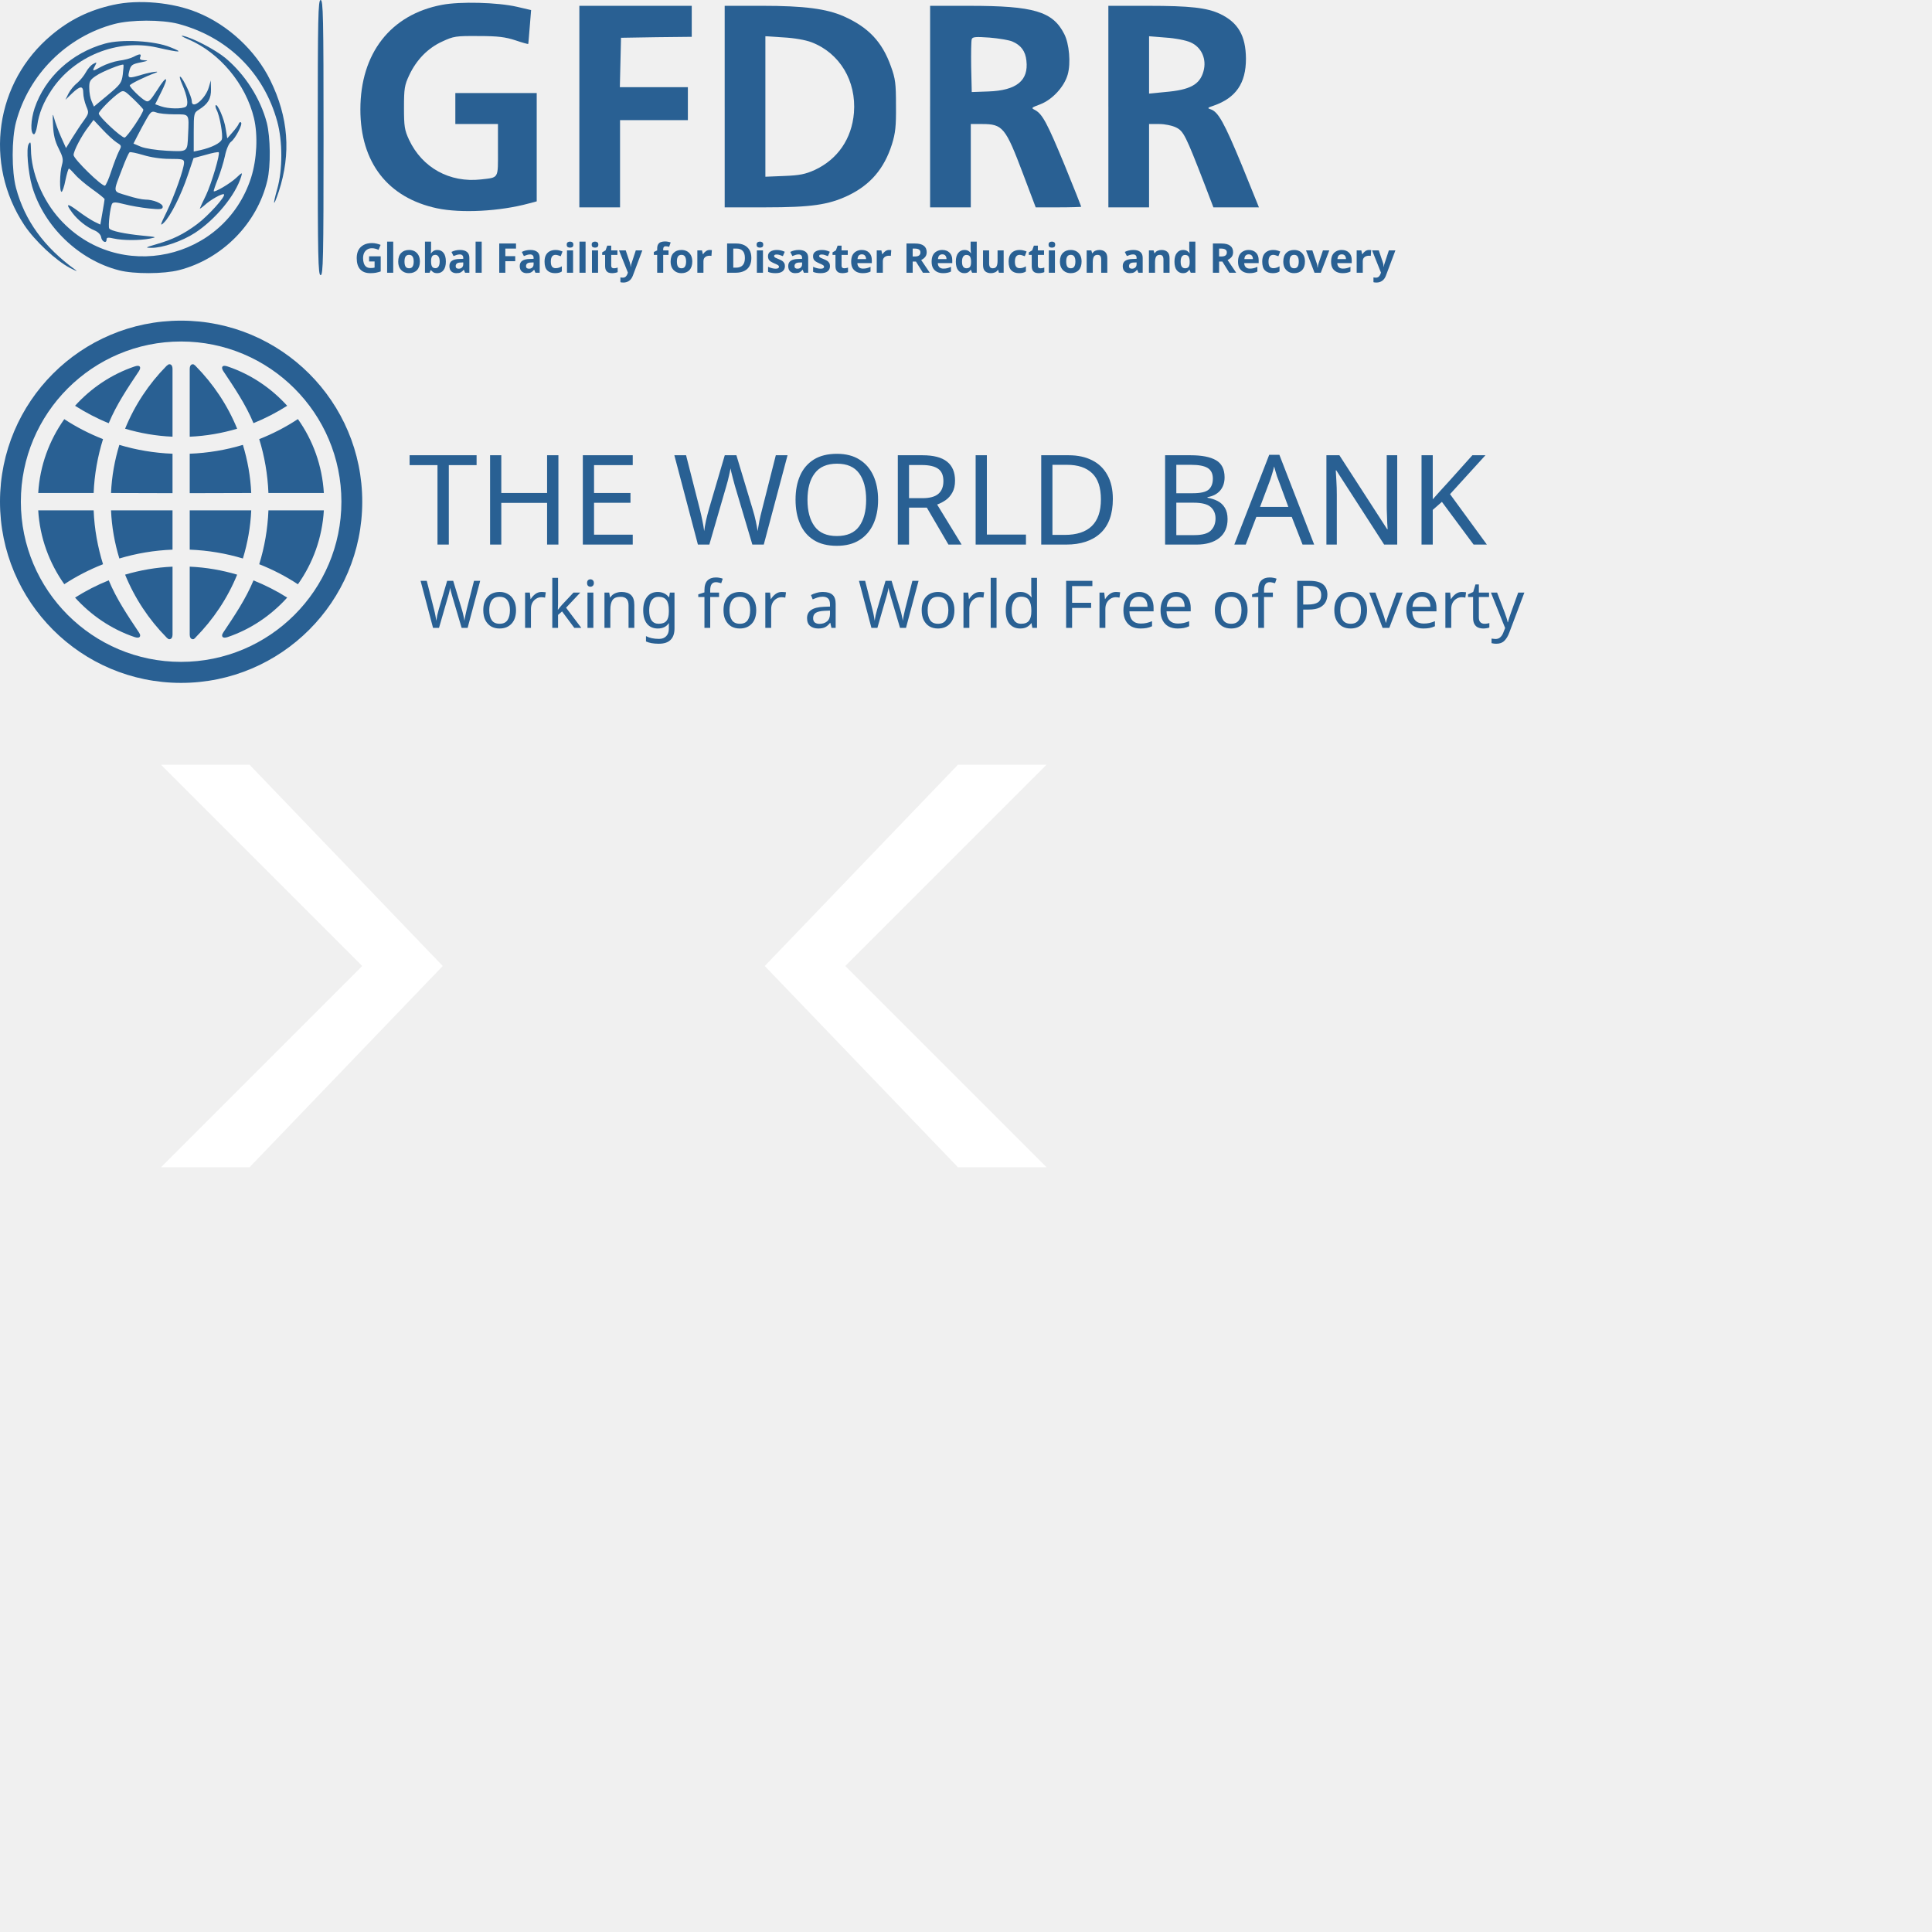
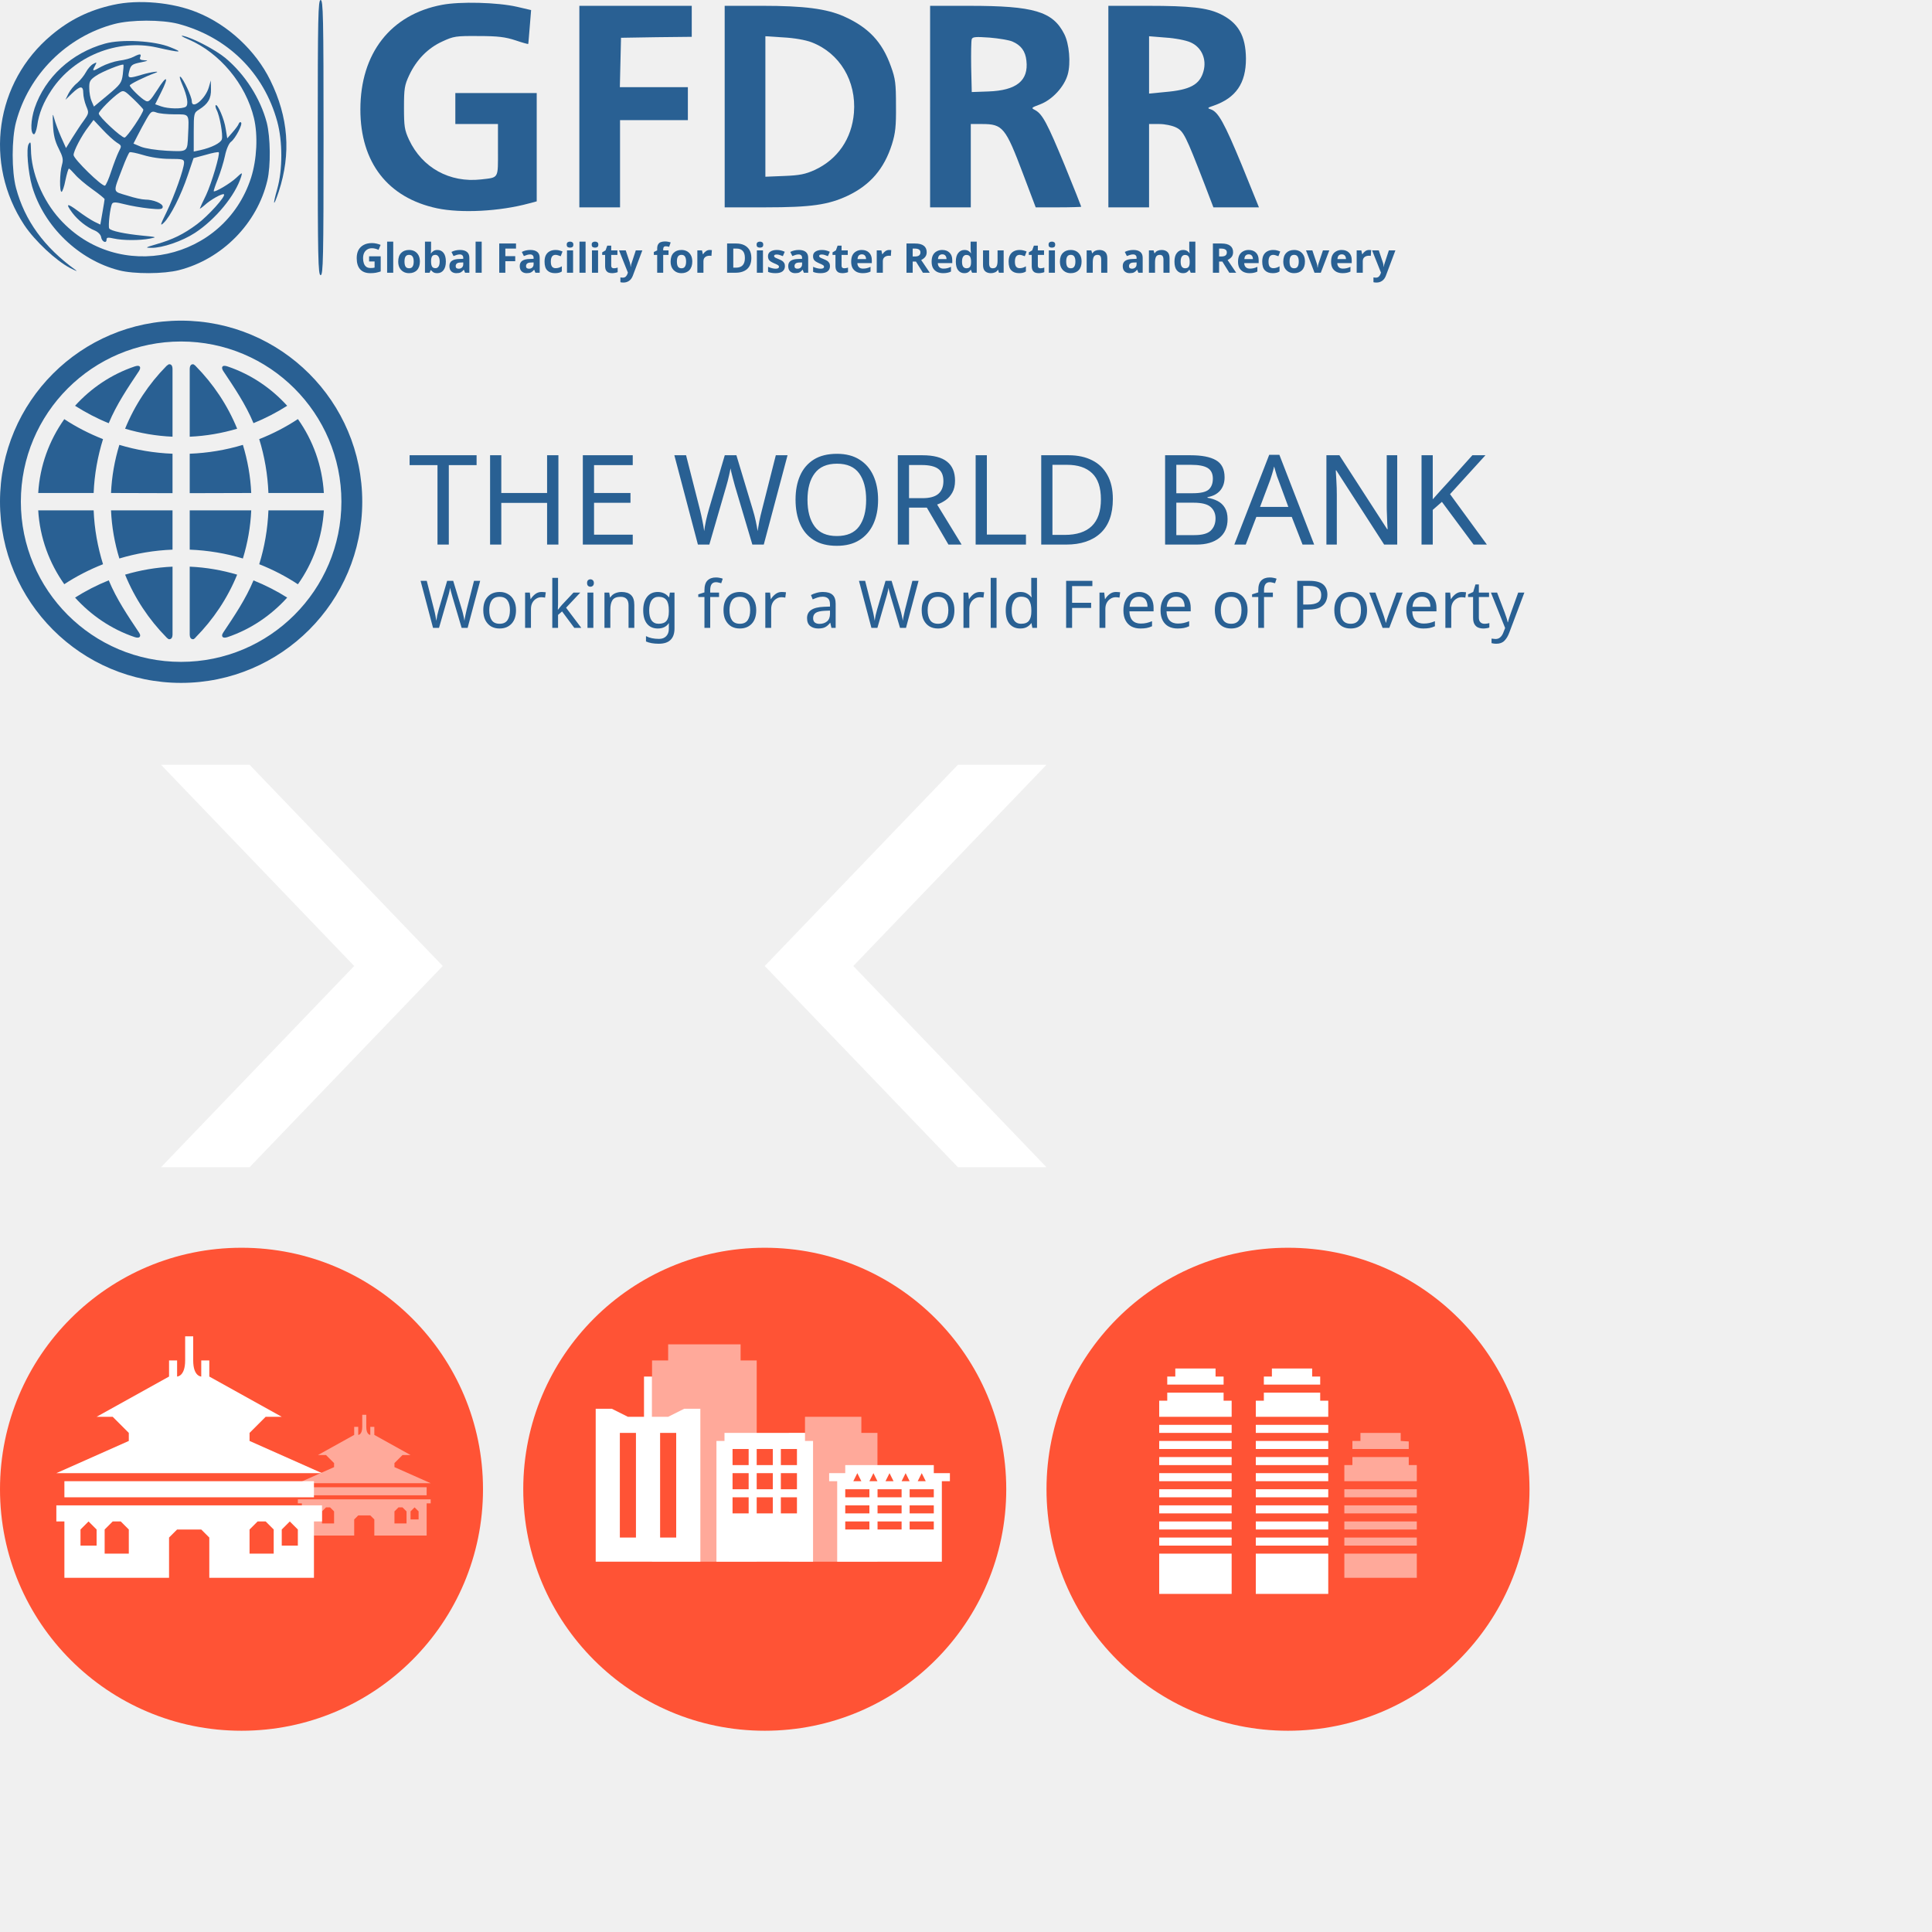
<svg xmlns="http://www.w3.org/2000/svg" width="240" height="240" id="svg3647" version="1.1">
  <defs id="defs3649" />
  <g id="layer1" transform="translate(0,-812.3622)">
    <g transform="matrix(0.6836547,0,0,0.6836547,-401.546,-341.6469)" id="g10482" style="display:inline">
      <path style="fill:#296093;fill-opacity:1;stroke:none" d="m 645.087,1713 c 0,21.972 0.07,25 0.528,25 0.458,0 0.528,-3.028 0.528,-25 0,-21.972 -0.07,-25 -0.528,-25 -0.458,0 -0.528,3.028 -0.528,25 z" id="path10393" />
      <path style="fill:#296093;fill-opacity:1;stroke:none" d="m 607.94,1688.88 c -4.331,0.951 -7.887,2.676 -11.232,5.493 -10.246,8.556 -12.359,23.31 -4.93,34.542 1.901,2.852 5.739,6.444 8.31,7.782 1.021,0.528 1.479,0.704 0.986,0.352 -5.739,-4.155 -9.225,-8.979 -10.81,-14.894 -0.81,-3.063 -0.81,-8.909 0,-11.972 2.289,-8.627 9.19,-15.528 17.852,-17.817 3.063,-0.81 8.592,-0.81 11.62,-0.035 8.979,2.394 15.563,8.873 17.993,17.747 0.986,3.592 0.986,8.768 0,12.254 -0.88,3.099 -0.704,3.416 0.282,0.458 2.254,-6.901 1.761,-13.486 -1.549,-20.211 -2.641,-5.387 -7.676,-10.07 -13.275,-12.324 -4.437,-1.831 -10.704,-2.394 -15.246,-1.373 z" id="path10395" />
      <g id="g10475">
        <path id="path10397" d="m 667.658,1688.88 c -9.331,1.761 -14.824,8.803 -14.824,19.014 0,9.648 5,16.056 13.944,17.958 4.366,0.915 11.338,0.563 16.655,-0.88 l 1.444,-0.387 0,-9.824 0,-9.859 -7.394,0 -7.394,0 0,2.817 0,2.817 3.873,0 3.873,0 0,4.718 c 0,5.317 0.211,4.965 -3.099,5.352 -5.669,0.634 -10.669,-2.113 -13.063,-7.218 -0.81,-1.761 -0.915,-2.394 -0.915,-5.845 0,-3.451 0.106,-4.085 0.951,-5.88 1.303,-2.782 3.38,-4.93 6.021,-6.127 2.042,-0.951 2.465,-1.021 6.585,-0.986 3.521,0 4.859,0.176 6.69,0.775 1.232,0.422 2.289,0.704 2.324,0.669 0.035,-0.035 0.141,-1.444 0.282,-3.134 l 0.246,-3.028 -2.57,-0.599 c -3.556,-0.81 -10.352,-0.986 -13.627,-0.352 z" style="fill:#296093;fill-opacity:1;stroke:none" />
        <path id="path10399" d="m 692.623,1707.366 0,18.31 3.697,0 3.697,0 0,-7.923 0,-7.923 6.162,0 6.162,0 0,-2.993 0,-2.993 -6.162,0 -6.197,0 0.106,-4.507 0.106,-4.472 6.444,-0.106 6.408,-0.07 0,-2.817 0,-2.817 -10.211,0 -10.211,0 0,18.31 z" style="fill:#296093;fill-opacity:1;stroke:none" />
        <path id="path10401" d="m 719.031,1707.366 0,18.31 7.394,0 c 8.31,0 11.444,-0.458 14.965,-2.113 4.085,-1.937 6.62,-4.894 8.028,-9.331 0.634,-2.042 0.775,-3.275 0.739,-7.042 0,-4.014 -0.106,-4.894 -0.915,-7.113 -1.585,-4.472 -4.085,-7.113 -8.592,-9.12 -3.134,-1.373 -7.218,-1.901 -14.789,-1.901 l -6.831,0 0,18.31 z m 15.775,-11.69 c 5.141,1.972 8.169,7.042 7.711,12.817 -0.387,4.718 -2.958,8.451 -7.113,10.387 -1.725,0.775 -2.746,0.986 -5.528,1.092 l -3.451,0.141 0,-12.746 0,-12.782 3.275,0.211 c 1.972,0.106 3.979,0.458 5.106,0.88 z" style="fill:#296093;fill-opacity:1;stroke:none" />
        <path id="path10403" d="m 756.355,1707.366 0,18.31 3.697,0 3.697,0 0,-7.57 0,-7.57 2.042,0 c 3.768,0 4.261,0.599 7.465,9.085 l 2.289,6.056 4.155,0 c 2.254,0 4.12,-0.07 4.12,-0.106 0,-0.071 -1.338,-3.451 -2.993,-7.5 -3.169,-7.676 -4.049,-9.331 -5.387,-10.07 -0.775,-0.387 -0.739,-0.422 0.951,-1.056 2.183,-0.845 4.331,-3.169 4.965,-5.387 0.599,-2.078 0.282,-5.634 -0.634,-7.394 -2.077,-4.085 -5.528,-5.106 -17.218,-5.106 l -7.148,0 0,18.31 z m 14.93,-11.831 c 1.585,0.669 2.394,1.76 2.57,3.486 0.423,3.627 -1.796,5.423 -6.937,5.599 l -2.993,0.106 -0.106,-4.542 c -0.035,-2.535 0,-4.789 0.106,-5.07 0.141,-0.422 0.739,-0.458 3.239,-0.282 1.69,0.141 3.556,0.458 4.12,0.704 z" style="fill:#296093;fill-opacity:1;stroke:none" />
        <path id="path10405" d="m 788.749,1707.366 0,18.31 3.697,0 3.697,0 0,-7.57 0,-7.57 1.866,0 c 1.021,0 2.359,0.282 3.063,0.634 1.338,0.669 1.725,1.444 5.106,10.176 l 1.655,4.331 4.155,0 4.12,0 -3.099,-7.641 c -3.204,-7.747 -4.296,-9.718 -5.669,-10.176 -0.669,-0.211 -0.599,-0.282 0.563,-0.669 4.014,-1.409 5.845,-4.049 5.845,-8.521 -0.035,-4.19 -1.408,-6.585 -4.754,-8.169 -2.359,-1.091 -5.352,-1.444 -13.099,-1.444 l -7.148,0 0,18.31 z m 14.965,-11.655 c 1.972,0.88 2.923,3.028 2.324,5.211 -0.669,2.465 -2.43,3.416 -7.007,3.803 l -2.887,0.282 0,-5.211 0,-5.211 3.028,0.246 c 1.725,0.106 3.697,0.493 4.542,0.88 z" style="fill:#296093;fill-opacity:1;stroke:none" />
      </g>
      <path style="fill:#296093;fill-opacity:1;stroke:none" d="m 621.566,1695.148 c 5.704,2.43 10.458,8.134 11.937,14.331 0.739,3.134 0.528,7.465 -0.528,10.81 -4.859,15.07 -24.155,19.261 -34.754,7.535 -3.134,-3.451 -5.211,-8.451 -5.246,-12.711 -0.035,-1.338 -0.07,-1.479 -0.423,-0.915 -0.458,0.81 -0.106,5.071 0.634,7.676 2.148,7.289 8.486,13.38 15.81,15.246 2.711,0.704 8.134,0.669 10.88,-0.035 7.852,-2.007 14.225,-8.486 16.056,-16.303 0.634,-2.641 0.563,-7.852 -0.106,-10.493 -1.162,-4.401 -3.944,-8.768 -7.535,-11.761 -1.796,-1.479 -5.88,-3.627 -7.676,-4.014 -0.563,-0.106 -0.141,0.176 0.951,0.634 z" id="path10407" />
      <path style="fill:#296093;fill-opacity:1;stroke:none" d="m 606.425,1695.923 c -6.092,1.69 -10.88,6.127 -12.782,11.725 -0.704,2.148 -0.81,4.577 -0.141,4.754 0.176,0.035 0.458,-0.634 0.599,-1.514 0.317,-2.324 1.162,-4.331 2.606,-6.514 4.085,-6.162 11.972,-9.366 19.155,-7.747 4.331,0.986 4.965,0.951 2.465,-0.035 -2.887,-1.197 -8.873,-1.514 -11.901,-0.669 z" id="path10409" />
      <path style="fill:#296093;fill-opacity:1;stroke:none" d="m 611.637,1698.317 c -0.528,0.282 -1.69,0.599 -2.641,0.704 -0.915,0.141 -2.394,0.634 -3.239,1.091 -1.62,0.915 -1.725,0.915 -1.127,-0.176 0.352,-0.669 0.317,-0.669 -0.352,-0.317 -0.387,0.211 -0.986,0.88 -1.303,1.479 -0.317,0.599 -1.021,1.479 -1.585,1.972 -0.599,0.458 -1.303,1.338 -1.62,1.972 l -0.528,1.091 1.197,-1.162 c 1.479,-1.409 2.042,-1.444 2.042,-0.07 0,0.599 0.246,1.655 0.528,2.359 0.528,1.232 0.493,1.338 -0.423,2.641 -0.563,0.739 -1.479,2.183 -2.113,3.169 l -1.127,1.831 -0.915,-2.042 c -0.493,-1.127 -1.056,-2.641 -1.232,-3.345 -0.282,-1.056 -0.317,-0.88 -0.211,1.197 0.07,1.796 0.352,2.958 1.021,4.261 0.775,1.549 0.88,2.007 0.599,2.993 -0.423,1.444 -0.458,4.894 -0.07,4.894 0.141,0 0.493,-0.951 0.704,-2.113 0.246,-1.162 0.528,-2.113 0.634,-2.113 0.106,0 0.599,0.493 1.092,1.056 0.493,0.599 1.901,1.796 3.134,2.676 1.232,0.88 2.254,1.69 2.254,1.831 0,0.106 -0.176,1.197 -0.387,2.394 l -0.387,2.218 -1.092,-0.528 c -0.634,-0.317 -1.972,-1.197 -2.958,-1.937 -2.042,-1.514 -2.324,-1.408 -1.021,0.352 0.986,1.303 2.606,2.606 4.085,3.204 0.563,0.246 1.056,0.739 1.127,1.162 0.106,0.845 0.986,1.268 0.986,0.493 0,-0.422 0.246,-0.458 1.338,-0.211 1.585,0.352 4.683,0.387 6.585,0 1.303,-0.246 1.197,-0.282 -1.408,-0.528 -3.204,-0.317 -5.739,-0.845 -6.021,-1.303 -0.246,-0.387 0.176,-3.944 0.528,-4.507 0.211,-0.317 0.739,-0.282 2.254,0.106 1.092,0.282 3.099,0.634 4.472,0.775 2.077,0.211 2.465,0.141 2.465,-0.317 0,-0.599 -1.725,-1.303 -3.169,-1.303 -0.563,0 -2.042,-0.317 -3.31,-0.74 -2.676,-0.81 -2.606,-0.352 -0.845,-4.965 0.563,-1.514 1.162,-2.817 1.303,-2.887 0.141,-0.106 1.268,0.141 2.465,0.493 1.373,0.422 3.239,0.704 4.824,0.704 2.324,0 2.606,0.07 2.606,0.669 0,1.127 -1.761,6.056 -3.169,8.979 -1.162,2.359 -1.232,2.641 -0.528,1.972 1.197,-1.127 3.134,-4.965 4.366,-8.627 l 1.056,-3.134 2.218,-0.599 c 1.197,-0.352 2.289,-0.563 2.359,-0.458 0.282,0.282 -1.303,5.634 -2.289,7.747 -0.563,1.127 -1.056,2.218 -1.127,2.43 -0.106,0.176 0.282,-0.071 0.845,-0.563 1.092,-1.021 3.275,-2.218 3.521,-1.972 0.352,0.352 -2.852,3.909 -4.894,5.423 -2.465,1.831 -4.401,2.782 -7.465,3.662 -1.937,0.563 -2.007,0.634 -0.845,0.634 1.972,0.035 5.599,-1.197 7.923,-2.711 3.768,-2.465 7.359,-6.831 8.415,-10.246 0.246,-0.81 0.176,-0.775 -0.915,0.246 -1.092,1.021 -3.838,2.641 -4.085,2.43 -0.035,-0.071 0.282,-1.056 0.739,-2.183 0.458,-1.162 1.056,-3.063 1.303,-4.225 0.246,-1.232 0.739,-2.324 1.092,-2.57 0.81,-0.599 2.183,-3.239 1.831,-3.521 -0.141,-0.141 -0.317,-0.035 -0.423,0.246 -0.07,0.246 -0.599,0.951 -1.127,1.549 l -0.951,1.092 -0.282,-1.725 c -0.246,-1.76 -1.479,-4.613 -1.831,-4.296 -0.07,0.106 0,0.493 0.176,0.845 0.563,1.021 1.197,4.613 0.951,5.352 -0.211,0.669 -1.866,1.514 -3.944,1.972 l -1.162,0.246 0,-3.521 c 0,-3.451 0.035,-3.521 0.986,-4.12 1.62,-1.021 2.183,-1.972 2.148,-3.697 l -0.035,-1.585 -0.352,1.232 c -0.599,2.113 -3.099,4.19 -3.099,2.535 0,-0.775 -1.549,-4.12 -2.077,-4.437 -0.211,-0.141 -0.07,0.458 0.282,1.268 1.021,2.359 1.232,3.838 0.704,4.19 -0.669,0.422 -3.169,0.387 -4.472,-0.071 l -1.092,-0.387 1.056,-2.113 c 1.514,-2.993 1.092,-3.31 -0.669,-0.493 -1.303,2.007 -1.585,2.289 -2.148,1.972 -0.845,-0.422 -2.852,-2.43 -2.852,-2.782 0,-0.246 2.817,-1.62 4.577,-2.253 1.268,-0.458 -0.669,-0.211 -2.324,0.282 -2.43,0.739 -2.676,0.704 -2.394,-0.458 0.317,-1.303 0.493,-1.444 2.289,-1.796 1.162,-0.246 1.303,-0.317 0.528,-0.352 -0.739,-0.035 -0.951,-0.176 -0.775,-0.563 0.246,-0.634 -0.035,-0.669 -1.197,-0.071 z m -1.972,3.204 c -0.211,1.549 -0.423,1.831 -2.746,3.768 l -2.5,2.077 -0.423,-0.986 c -0.246,-0.528 -0.423,-1.585 -0.423,-2.359 -0.035,-1.232 0.141,-1.514 1.232,-2.253 1.127,-0.775 4.754,-2.218 4.965,-2.007 0.07,0.07 0,0.845 -0.106,1.761 z m 3.732,6.408 c 0,0.634 -2.993,5.07 -3.415,5.07 -0.599,0 -4.683,-3.803 -4.683,-4.366 0,-0.458 2.5,-2.958 3.768,-3.803 0.739,-0.493 0.88,-0.422 2.57,1.197 0.951,0.915 1.761,1.796 1.761,1.901 z m 5.669,0.845 c 2.746,0 2.641,-0.176 2.465,3.697 -0.141,3.204 0,3.099 -3.873,2.922 -1.937,-0.106 -3.944,-0.422 -4.718,-0.739 l -1.338,-0.563 0.775,-1.514 c 0.423,-0.845 1.162,-2.183 1.62,-2.993 0.775,-1.338 0.951,-1.444 1.725,-1.162 0.493,0.211 2.007,0.352 3.345,0.352 z m -10.528,5.106 c 0.951,0.599 0.951,0.599 0.387,1.69 -0.317,0.634 -0.915,2.218 -1.373,3.591 -0.423,1.338 -0.951,2.5 -1.127,2.57 -0.563,0.176 -5.704,-4.859 -5.704,-5.563 0,-0.74 1.444,-3.521 2.711,-5.141 l 0.915,-1.232 1.62,1.725 c 0.88,0.951 2.042,2.007 2.57,2.359 z" id="path10411" />
      <text xml:space="preserve" style="font-size:22.89px;font-style:normal;font-variant:normal;font-weight:normal;font-stretch:normal;line-height:125%;letter-spacing:0px;word-spacing:0px;fill:#296093;fill-opacity:1;stroke:none;font-family:Sans;-inkscape-font-specification:Helvetica" x="651.732" y="1737.559" id="text10461">
        <tspan id="tspan10463" x="651.732" y="1737.559" style="font-size:7.439px;font-style:normal;font-variant:normal;font-weight:600;font-stretch:normal;fill:#296093;fill-opacity:1;font-family:Myriad Pro;-inkscape-font-specification:Myriad Pro Semi-Bold">Global Facility for Disaster Reduction and Recovery </tspan>
      </text>
    </g>
    <g transform="matrix(0.8181818,0,0,0.8181818,-573.7165,-579.6246)" id="g15790">
      <text xml:space="preserve" style="font-size:19px;font-style:normal;font-variant:normal;font-weight:normal;font-stretch:normal;text-indent:0;text-align:start;text-decoration:none;line-height:100%;letter-spacing:normal;word-spacing:normal;text-transform:none;direction:ltr;block-progression:tb;writing-mode:lr-tb;text-anchor:start;fill:#296093;fill-opacity:1;fill-rule:nonzero;stroke:none;stroke-width:1;marker:none;visibility:visible;display:inline;overflow:visible;enable-background:accumulate;font-family:Univers LT Std;-inkscape-font-specification:Univers LT Std" x="763.209" y="1784" id="text2713">
        <tspan id="tspan2715" x="763.209" y="1784" style="font-size:19px;font-style:normal;font-variant:normal;font-weight:normal;font-stretch:normal;text-align:start;line-height:100%;writing-mode:lr-tb;text-anchor:start;fill:#296093;fill-opacity:1;font-family:Univers LT Std;-inkscape-font-specification:Univers LT Std">THE WORLD BANK</tspan>
      </text>
      <path style="fill:#296093;fill-opacity:1;fill-rule:nonzero;stroke:none;display:inline" d="m 728.696,1750 c -15.187,0 -27.487,12.3 -27.487,27.487 0,15.187 12.3,27.513 27.487,27.513 15.187,0 27.513,-12.326 27.513,-27.513 0,-15.187 -12.326,-27.487 -27.513,-27.487 z m 0,3.166 c 13.435,0 24.348,10.885 24.348,24.321 0,13.434 -10.912,24.321 -24.348,24.321 -13.435,0 -24.321,-10.887 -24.321,-24.321 0,-13.436 10.886,-24.321 24.321,-24.321 z m -1.794,3.456 c -0.055,0 -0.105,0.026 -0.105,0.026 -0.251,0.168 -0.317,0.237 -0.317,0.237 -2.675,2.715 -4.815,5.933 -6.278,9.523 2.297,0.68 4.709,1.106 7.201,1.213 l 0,-10.314 c -0.016,-0.625 -0.336,-0.696 -0.501,-0.686 z m 3.614,0 c -0.165,-0.01 -0.485,0.061 -0.501,0.686 l 0,10.314 c 2.492,-0.108 4.905,-0.533 7.201,-1.213 -1.464,-3.59 -3.628,-6.808 -6.304,-9.523 -0.007,-0.01 -0.052,-0.079 -0.29,-0.237 0,0 -0.05,-0.023 -0.105,-0.026 z m -8.415,0.237 c -0.122,0 -0.28,0.04 -0.475,0.105 -3.506,1.19 -6.59,3.272 -9.022,5.962 1.604,1.016 3.296,1.911 5.091,2.638 l 0.026,0 c 1.18,-2.846 2.902,-5.382 4.59,-7.914 0.118,-0.178 0.158,-0.343 0.158,-0.343 0.056,-0.215 -0.004,-0.455 -0.369,-0.449 z m 13.216,0 c -0.364,-0.01 -0.425,0.233 -0.369,0.449 0,0 0.039,0.165 0.158,0.343 1.687,2.531 3.411,5.068 4.59,7.914 1.795,-0.727 3.513,-1.622 5.117,-2.638 -2.433,-2.69 -5.513,-4.771 -9.022,-5.962 -0.194,-0.066 -0.354,-0.103 -0.475,-0.105 z m -24.348,8.098 c -2.271,3.207 -3.709,7.045 -3.957,11.211 l 8.415,0 c 0.113,-2.837 0.617,-5.579 1.424,-8.178 -2.069,-0.815 -4.048,-1.827 -5.883,-3.034 z m 35.453,0 c -1.835,1.207 -3.787,2.219 -5.856,3.034 0.806,2.599 1.284,5.34 1.398,8.178 l 8.415,0 c -0.247,-4.166 -1.659,-8.004 -3.93,-11.211 l -0.026,0 z m -27.091,3.904 c -0.712,2.331 -1.154,4.77 -1.266,7.307 l 9.338,0.026 0,-5.988 c -2.794,-0.111 -5.504,-0.569 -8.072,-1.345 z m 18.755,0 c -2.568,0.777 -5.279,1.234 -8.072,1.345 l 0,5.988 9.338,-0.026 c -0.112,-2.537 -0.554,-4.976 -1.266,-7.307 z m -31.074,9.945 c 0.248,4.167 1.686,8.003 3.957,11.211 1.835,-1.206 3.813,-2.219 5.883,-3.034 -0.807,-2.6 -1.312,-5.339 -1.424,-8.177 l -8.415,0 z m 11.053,0 c 0.112,2.538 0.554,4.978 1.266,7.307 2.568,-0.774 5.278,-1.234 8.072,-1.345 l 0,-5.962 -9.338,0 z m 11.95,0 0,5.962 c 2.793,0.111 5.504,0.571 8.072,1.345 0.712,-2.329 1.154,-4.769 1.266,-7.307 l -9.338,0 z m 11.95,0 c -0.114,2.838 -0.592,5.577 -1.398,8.177 2.069,0.815 4.021,1.827 5.856,3.034 l 0.026,0 c 2.272,-3.208 3.683,-7.044 3.93,-11.211 l -8.415,0 z m -14.561,8.547 c -2.492,0.108 -4.904,0.533 -7.201,1.213 1.464,3.589 3.603,6.81 6.278,9.523 0,0 0.066,0.096 0.317,0.264 0,0 0.586,0.173 0.607,-0.659 l 0,-10.341 z m 2.611,0 0,10.341 c 0.022,0.833 0.607,0.659 0.607,0.659 0.239,-0.16 0.284,-0.256 0.29,-0.264 2.677,-2.713 4.841,-5.934 6.304,-9.523 -2.296,-0.68 -4.709,-1.106 -7.201,-1.213 z m -12.319,2.084 c -1.795,0.727 -3.487,1.594 -5.091,2.612 2.431,2.691 5.515,4.798 9.022,5.988 0.779,0.263 0.919,-0.082 0.844,-0.369 0,0 -0.04,-0.137 -0.158,-0.317 -1.688,-2.53 -3.41,-5.067 -4.59,-7.914 l -0.026,0 z m 22,0 c -1.179,2.847 -2.903,5.383 -4.59,7.914 -0.119,0.179 -0.158,0.317 -0.158,0.317 -0.074,0.287 0.068,0.632 0.844,0.369 3.508,-1.19 6.588,-3.297 9.022,-5.988 -1.605,-1.017 -3.323,-1.885 -5.117,-2.612 z" id="path2476" />
      <text xml:space="preserve" style="font-size:10px;font-style:normal;font-variant:normal;font-weight:normal;font-stretch:normal;text-indent:0;text-align:start;text-decoration:none;line-height:100%;letter-spacing:normal;word-spacing:normal;text-transform:none;direction:ltr;block-progression:tb;writing-mode:lr-tb;text-anchor:start;fill:#296093;fill-opacity:1;fill-rule:nonzero;stroke:none;stroke-width:1;marker:none;visibility:visible;display:inline;overflow:visible;enable-background:accumulate;font-family:Univers LT Std;-inkscape-font-specification:Univers LT Std" x="764.94" y="1796.648" id="text2733">
        <tspan id="tspan2735" x="764.94" y="1796.648">Working for a World Free of Poverty</tspan>
      </text>
    </g>
-     <rect style="color:#000000;fill:#5fbcd3;fill-opacity:1;fill-rule:nonzero;stroke:none;stroke-width:2;marker:none;visibility:visible;display:inline;overflow:visible;enable-background:accumulate" id="rect21033" width="103" height="60" x="-149.696" y="901.424" />
-     <path id="path21598" d="m 20,957.362 11,0 24,-25 -24,-25 -11,0 25,25 z" style="fill:#ffffff;fill-opacity:1;stroke:none;display:inline" />
-     <path style="fill:#ffffff;fill-opacity:1;stroke:none;display:inline" d="m 130,957.362 -11,0 -24,-25 24,-25 11,0 -25,25 z" id="path21618" />
+     <rect style="color:#000000;fill:#5fbcd3;fill-opacity:1;fill-rule:nonzero;stroke:none;stroke-width:2;marker:none;visibility:visible;display:inline;overflow:visible;enable-background:accumulate" id="rect21033" width="145" height="60" x="-180" y="957.362" />
+     <path id="path21598" d="m 20,957.362 11,0 24,-25 -24,-25 -11,0 24,25 z" style="fill:#ffffff;fill-opacity:1;stroke:none;display:inline" />
+     <path style="fill:#ffffff;fill-opacity:1;stroke:none;display:inline" d="m 130,957.362 -11,0 -24,-25 24,-25 11,0 -24,25 z" id="path21618" />
+     <g style="display:inline" id="g39647" transform="translate(-363,133.3622)">
+       <path transform="matrix(0.9677419,0,0,1.263158,-1102.403,565.2632)" d="m 1576.25,236.5 c 0,13.117 -13.879,23.75 -31,23.75 -17.121,0 -31,-10.633 -31,-23.75 0,-13.117 13.879,-23.75 31,-23.75 17.121,0 31,10.633 31,23.75 z" id="path22054" style="color:#000000;fill:#ff5335;fill-opacity:1;fill-rule:nonzero;stroke:none;stroke-width:2;marker:none;visibility:visible;display:inline;overflow:visible;enable-background:accumulate" />
+       <g style="opacity:0.5;fill:#ffffff;fill-opacity:1" id="g22044" transform="matrix(0.5,0,0,0.5,-395,744.75)">
+         <path id="path22046" d="m 1591,238 0,2 31,0 0,-2 z" style="fill:#ffffff;fill-opacity:1;stroke:none;display:inline" />
+         <path id="path22048" d="m 1590,241 0,1 1,0 0,8 13,0 0,-4 1,-1 3,0 1,1 0,4 13,0 0,-8 1,0 0,-1 z m 4,2 1,1 0,2 -2,0 0,-2 z m 3,0 1,0 1,1 0,3 -3,0 0,-3 z m 18,0 1,0 1,1 0,3 -3,0 0,-3 z m 4,0 1,1 0,2 -2,0 0,-2 z" style="fill:#ffffff;fill-opacity:1;stroke:none;display:inline" />
+         <path id="path22050" d="m 1606,220 0,3 c 0,2 -1,2 -1,2 l 0,-2 -1,0 0,2 -9,5 2,0 2,2 0,1 -9,4 33,0 -9,-4 0,-1 2,-2 2,0 -9,-5 0,-2 -1,0 0,2 c 0,0 -1,0 -1,-2 l 0,-3 -1,0 z" style="fill:#ffffff;fill-opacity:1;stroke:none" />
+       </g>
+       <g transform="translate(-1220,625)" id="g22039">
+         <path style="fill:#ffffff;fill-opacity:1;stroke:none;display:inline" d="m 1591,238 0,2 31,0 0,-2 z" id="path21976-0" />
+         <path style="fill:#ffffff;fill-opacity:1;stroke:none;display:inline" d="m 1590,241 0,2 1,0 0,7 13,0 0,-5 1,-1 3,0 1,1 0,5 13,0 0,-7 1,0 0,-2 z m 4,2 1,1 0,2 -2,0 0,-2 z m 3,0 1,0 1,1 0,3 -3,0 0,-3 z m 18,0 1,0 1,1 0,3 -3,0 0,-3 z m 4,0 1,1 0,2 -2,0 0,-2 z" id="path21980" />
+         <path style="fill:#ffffff;fill-opacity:1;stroke:none" d="m 1606,220 0,3 c 0,2 -1,2 -1,2 l 0,-2 -1,0 0,2 -9,5 2,0 2,2 0,1 -9,4 33,0 -9,-4 0,-1 2,-2 2,0 -9,-5 0,-2 -1,0 0,2 c 0,0 -1,0 -1,-2 l 0,-3 -1,0 z" id="path21968" />
+       </g>
+     </g>
+     <g style="display:inline" id="g39582" transform="translate(-386,134.3622)">
+       <path style="color:#000000;fill:#ff5335;fill-opacity:1;fill-rule:nonzero;stroke:none;stroke-width:2;marker:none;visibility:visible;display:inline;overflow:visible;enable-background:accumulate" id="path22166" d="m 1576.25,236.5 c 0,13.117 -13.879,23.75 -31,23.75 -17.121,0 -31,-10.633 -31,-23.75 0,-13.117 13.879,-23.75 31,-23.75 17.121,0 31,10.633 31,23.75 z" transform="matrix(0.9677419,0,0,1.263158,-1014.403,564.2632)" />
+       <path style="opacity:0.5;color:#000000;fill:#ffffff;fill-opacity:1;fill-rule:nonzero;stroke:none;stroke-width:2;marker:none;visibility:visible;display:inline;overflow:visible;enable-background:accumulate" d="m 469,847 0,-2 9,0 0,2 2,0 0,25 -13,0 0,-25 z" id="path22188" />
+       <path id="rect22168" d="m 466,849 0,5 -2,0 -2,-1 -2,0 0,19 13,0 0,-19 -2,0 -2,1 -2,0 0,-5 z" style="color:#000000;fill:#ffffff;fill-opacity:1;fill-rule:nonzero;stroke:none;stroke-width:2;marker:none;visibility:visible;display:inline;overflow:visible;enable-background:accumulate" />
+       <rect y="856" x="463" height="13" width="2" id="rect22173" style="color:#000000;fill:#ff5335;fill-opacity:1;fill-rule:nonzero;stroke:none;stroke-width:2;marker:none;visibility:visible;display:inline;overflow:visible;enable-background:accumulate" />
+       <rect style="color:#000000;fill:#ff5335;fill-opacity:1;fill-rule:nonzero;stroke:none;stroke-width:2;marker:none;visibility:visible;display:inline;overflow:visible;enable-background:accumulate" id="rect22175" width="2" height="13" x="468" y="856" />
+       <path id="path22179" d="m 491,861 0,-1 11,0 0,1 2,0 0,1 -1,0 0,10 -13,0 0,-10 -1,0 0,-1 z" style="color:#000000;fill:#ffffff;fill-opacity:1;fill-rule:nonzero;stroke:none;stroke-width:2;marker:none;visibility:visible;display:inline;overflow:visible;enable-background:accumulate" />
+       <rect y="863" x="495" height="1" width="3" id="rect22192" style="color:#000000;fill:#ff5335;fill-opacity:1;fill-rule:nonzero;stroke:none;stroke-width:2;marker:none;visibility:visible;display:inline;overflow:visible;enable-background:accumulate" />
+       <rect style="color:#000000;fill:#ff5335;fill-opacity:1;fill-rule:nonzero;stroke:none;stroke-width:2;marker:none;visibility:visible;display:inline;overflow:visible;enable-background:accumulate" id="rect22194" width="3" height="1" x="499" y="863" />
+       <rect style="color:#000000;fill:#ff5335;fill-opacity:1;fill-rule:nonzero;stroke:none;stroke-width:2;marker:none;visibility:visible;display:inline;overflow:visible;enable-background:accumulate" id="rect22198" width="3" height="1" x="495" y="865" />
+       <rect y="865" x="499" height="1" width="3" id="rect22200" style="color:#000000;fill:#ff5335;fill-opacity:1;fill-rule:nonzero;stroke:none;stroke-width:2;marker:none;visibility:visible;display:inline;overflow:visible;enable-background:accumulate" />
+       <rect y="867" x="495" height="1" width="3" id="rect22204" style="color:#000000;fill:#ff5335;fill-opacity:1;fill-rule:nonzero;stroke:none;stroke-width:2;marker:none;visibility:visible;display:inline;overflow:visible;enable-background:accumulate" />
+       <rect style="color:#000000;fill:#ff5335;fill-opacity:1;fill-rule:nonzero;stroke:none;stroke-width:2;marker:none;visibility:visible;display:inline;overflow:visible;enable-background:accumulate" id="rect22206" width="3" height="1" x="499" y="867" />
+       <path id="path22214" d="m 496,862 0.5,-1 0.5,1 z" style="fill:#ff5335;fill-opacity:1;stroke:none" />
+       <path style="fill:#ff5335;fill-opacity:1;stroke:none" d="m 498,862 0.5,-1 0.5,1 z" id="path22216" />
+       <path id="path22218" d="m 500,862 0.5,-1 0.5,1 z" style="fill:#ff5335;fill-opacity:1;stroke:none" />
+       <path style="color:#000000;fill:#ffffff;fill-opacity:1;fill-rule:nonzero;stroke:none;stroke-width:2;marker:none;visibility:visible;display:inline;overflow:visible;enable-background:accumulate" d="m 476,857 0,-1 10,0 0,1 1,0 0,15 -12,0 0,-15 z" id="path22171" />
+       <rect y="858" x="477" height="2" width="2" id="rect22182" style="color:#000000;fill:#ff5335;fill-opacity:1;fill-rule:nonzero;stroke:none;stroke-width:2;marker:none;visibility:visible;display:inline;overflow:visible;enable-background:accumulate" />
+       <rect style="color:#000000;fill:#ff5335;fill-opacity:1;fill-rule:nonzero;stroke:none;stroke-width:2;marker:none;visibility:visible;display:inline;overflow:visible;enable-background:accumulate" id="rect22184" width="2" height="2" x="480" y="858" />
+       <rect style="color:#000000;fill:#ff5335;fill-opacity:1;fill-rule:nonzero;stroke:none;stroke-width:2;marker:none;visibility:visible;display:inline;overflow:visible;enable-background:accumulate" id="rect22220" width="2" height="2" x="477" y="861" />
+       <rect y="861" x="480" height="2" width="2" id="rect22222" style="color:#000000;fill:#ff5335;fill-opacity:1;fill-rule:nonzero;stroke:none;stroke-width:2;marker:none;visibility:visible;display:inline;overflow:visible;enable-background:accumulate" />
+       <rect y="864" x="477" height="2" width="2" id="rect22226" style="color:#000000;fill:#ff5335;fill-opacity:1;fill-rule:nonzero;stroke:none;stroke-width:2;marker:none;visibility:visible;display:inline;overflow:visible;enable-background:accumulate" />
+       <rect style="color:#000000;fill:#ff5335;fill-opacity:1;fill-rule:nonzero;stroke:none;stroke-width:2;marker:none;visibility:visible;display:inline;overflow:visible;enable-background:accumulate" id="rect22228" width="2" height="2" x="480" y="864" />
+       <path id="path24274" d="m 486,856 0,-2 7,0 0,2 2,0 0,16 -11,0 0,-16 z" style="opacity:0.5;color:#000000;fill:#ffffff;fill-opacity:1;fill-rule:nonzero;stroke:none;stroke-width:2;marker:none;visibility:visible;display:inline;overflow:visible;enable-background:accumulate" />
+       <rect y="858" x="483" height="2" width="2" id="rect22186" style="color:#000000;fill:#ff5335;fill-opacity:1;fill-rule:nonzero;stroke:none;stroke-width:2;marker:none;visibility:visible;display:inline;overflow:visible;enable-background:accumulate" />
+       <rect style="color:#000000;fill:#ff5335;fill-opacity:1;fill-rule:nonzero;stroke:none;stroke-width:2;marker:none;visibility:visible;display:inline;overflow:visible;enable-background:accumulate" id="rect22224" width="2" height="2" x="483" y="861" />
+       <rect y="864" x="483" height="2" width="2" id="rect22230" style="color:#000000;fill:#ff5335;fill-opacity:1;fill-rule:nonzero;stroke:none;stroke-width:2;marker:none;visibility:visible;display:inline;overflow:visible;enable-background:accumulate" />
+       <rect style="color:#000000;fill:#ff5335;fill-opacity:1;fill-rule:nonzero;stroke:none;stroke-width:2;marker:none;visibility:visible;display:inline;overflow:visible;enable-background:accumulate" id="rect22190" width="3" height="1" x="491" y="863" />
+       <rect y="865" x="491" height="1" width="3" id="rect22196" style="color:#000000;fill:#ff5335;fill-opacity:1;fill-rule:nonzero;stroke:none;stroke-width:2;marker:none;visibility:visible;display:inline;overflow:visible;enable-background:accumulate" />
+       <rect style="color:#000000;fill:#ff5335;fill-opacity:1;fill-rule:nonzero;stroke:none;stroke-width:2;marker:none;visibility:visible;display:inline;overflow:visible;enable-background:accumulate" id="rect22202" width="3" height="1" x="491" y="867" />
+       <path id="path22210" d="m 492,862 0.5,-1 0.5,1 z" style="fill:#ff5335;fill-opacity:1;stroke:none" />
+       <path style="fill:#ff5335;fill-opacity:1;stroke:none" d="m 494,862 0.5,-1 0.5,1 z" id="path22212" />
+     </g>
+     <g style="display:inline" id="g39626" transform="translate(-145,135.3622)">
+       <path style="color:#000000;fill:#ff5335;fill-opacity:1;fill-rule:nonzero;stroke:none;stroke-width:2;marker:none;visibility:visible;display:inline;overflow:visible;enable-background:accumulate" id="path22073" d="m 1576.25,236.5 c 0,13.117 -13.879,23.75 -31,23.75 -17.121,0 -31,-10.633 -31,-23.75 0,-13.117 13.879,-23.75 31,-23.75 17.121,0 31,10.633 31,23.75 z" transform="matrix(0.9677419,0,0,1.263158,-1190.403,563.2632)" />
+       <path id="path22122" d="m 314,855 0,1 -1,0 0,1 7,0 0,-0.938 -1,-0.062 0,-1 z m -1,3 0,1 -1,0 0,2 9,0 0,-2 -1,0 0,-1 z m -1,4 0,1 9,0 0,-1 z m 0,2 0,1 9,0 0,-1 z m 0,2 0,1 9,0 0,-1 z m 0,2 0,1 9,0 0,-1 z m 0,2 0,3 9,0 0,-3 z" style="opacity:0.5;color:#000000;fill:#ffffff;fill-opacity:1;fill-rule:nonzero;stroke:none;stroke-width:2;marker:none;visibility:visible;display:inline;overflow:visible;enable-background:accumulate" />
+       <path style="color:#000000;fill:#ffffff;fill-opacity:1;fill-rule:nonzero;stroke:none;stroke-width:2;marker:none;visibility:visible;display:inline;overflow:visible;enable-background:accumulate" d="m 291,847 0,1 -1,0 0,1 7,0 0,-1 -1,0 0,-1 z m -1,3 0,1 -1,0 0,2 9,0 0,-2 -1,0 0,-1 z m -1,4 0,1 9,0 0,-1 z m 0,2 0,1 9,0 0,-1 z m 0,2 0,1 9,0 0,-1 z m 0,2 0,1 9,0 0,-1 z m 0,2 0,1 9,0 0,-1 z m 0,2 0,1 9,0 0,-1 z m 0,2 0,1 9,0 0,-1 z m 0,2 0,1 9,0 0,-1 z m 0,2 0,5 9,0 0,-5 z" id="path22159" />
+       <path id="path22163" d="m 303,847 0,1 -1,0 0,1 7,0 0,-1 -1,0 0,-1 z m -1,3 0,1 -1,0 0,2 9,0 0,-2 -1,0 0,-1 z m -1,4 0,1 9,0 0,-1 z m 0,2 0,1 9,0 0,-1 z m 0,2 0,1 9,0 0,-1 z m 0,2 0,1 9,0 0,-1 z m 0,2 0,1 9,0 0,-1 z m 0,2 0,1 9,0 0,-1 z m 0,2 0,1 9,0 0,-1 z m 0,2 0,1 9,0 0,-1 z m 0,2 0,5 9,0 0,-5 z" style="color:#000000;fill:#ffffff;fill-opacity:1;fill-rule:nonzero;stroke:none;stroke-width:2;marker:none;visibility:visible;display:inline;overflow:visible;enable-background:accumulate" />
+     </g>
  </g>
</svg>
